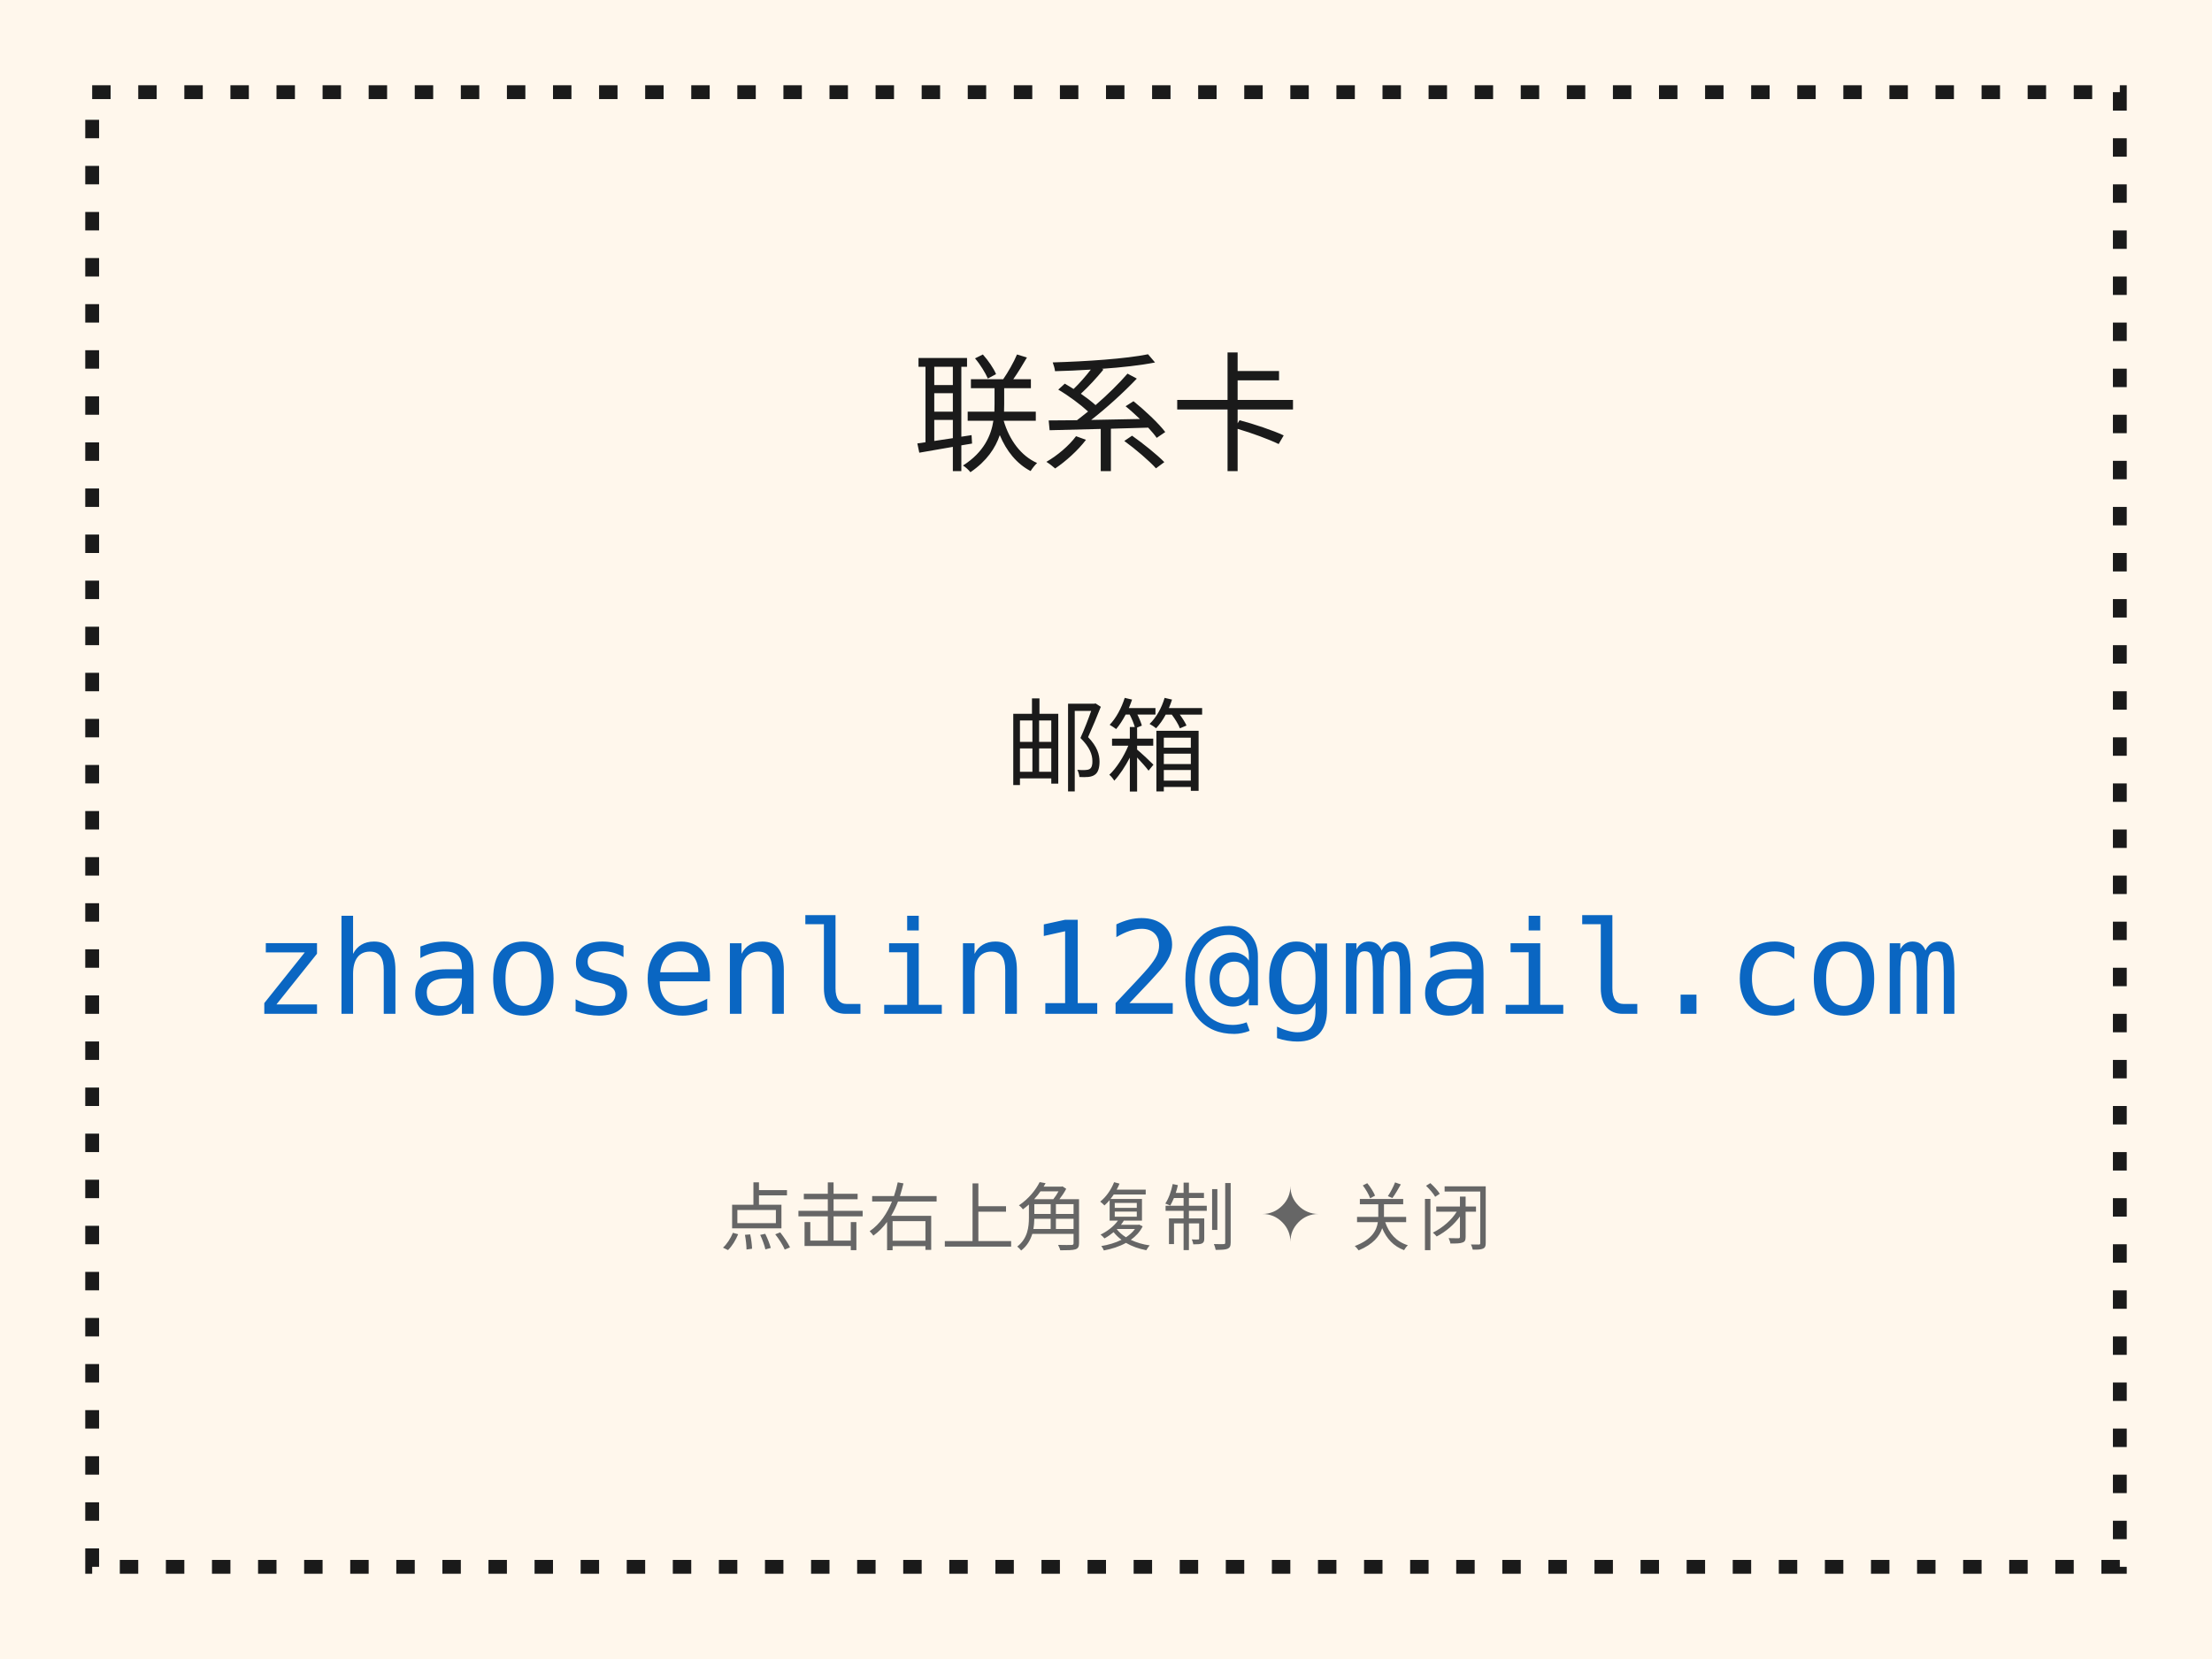
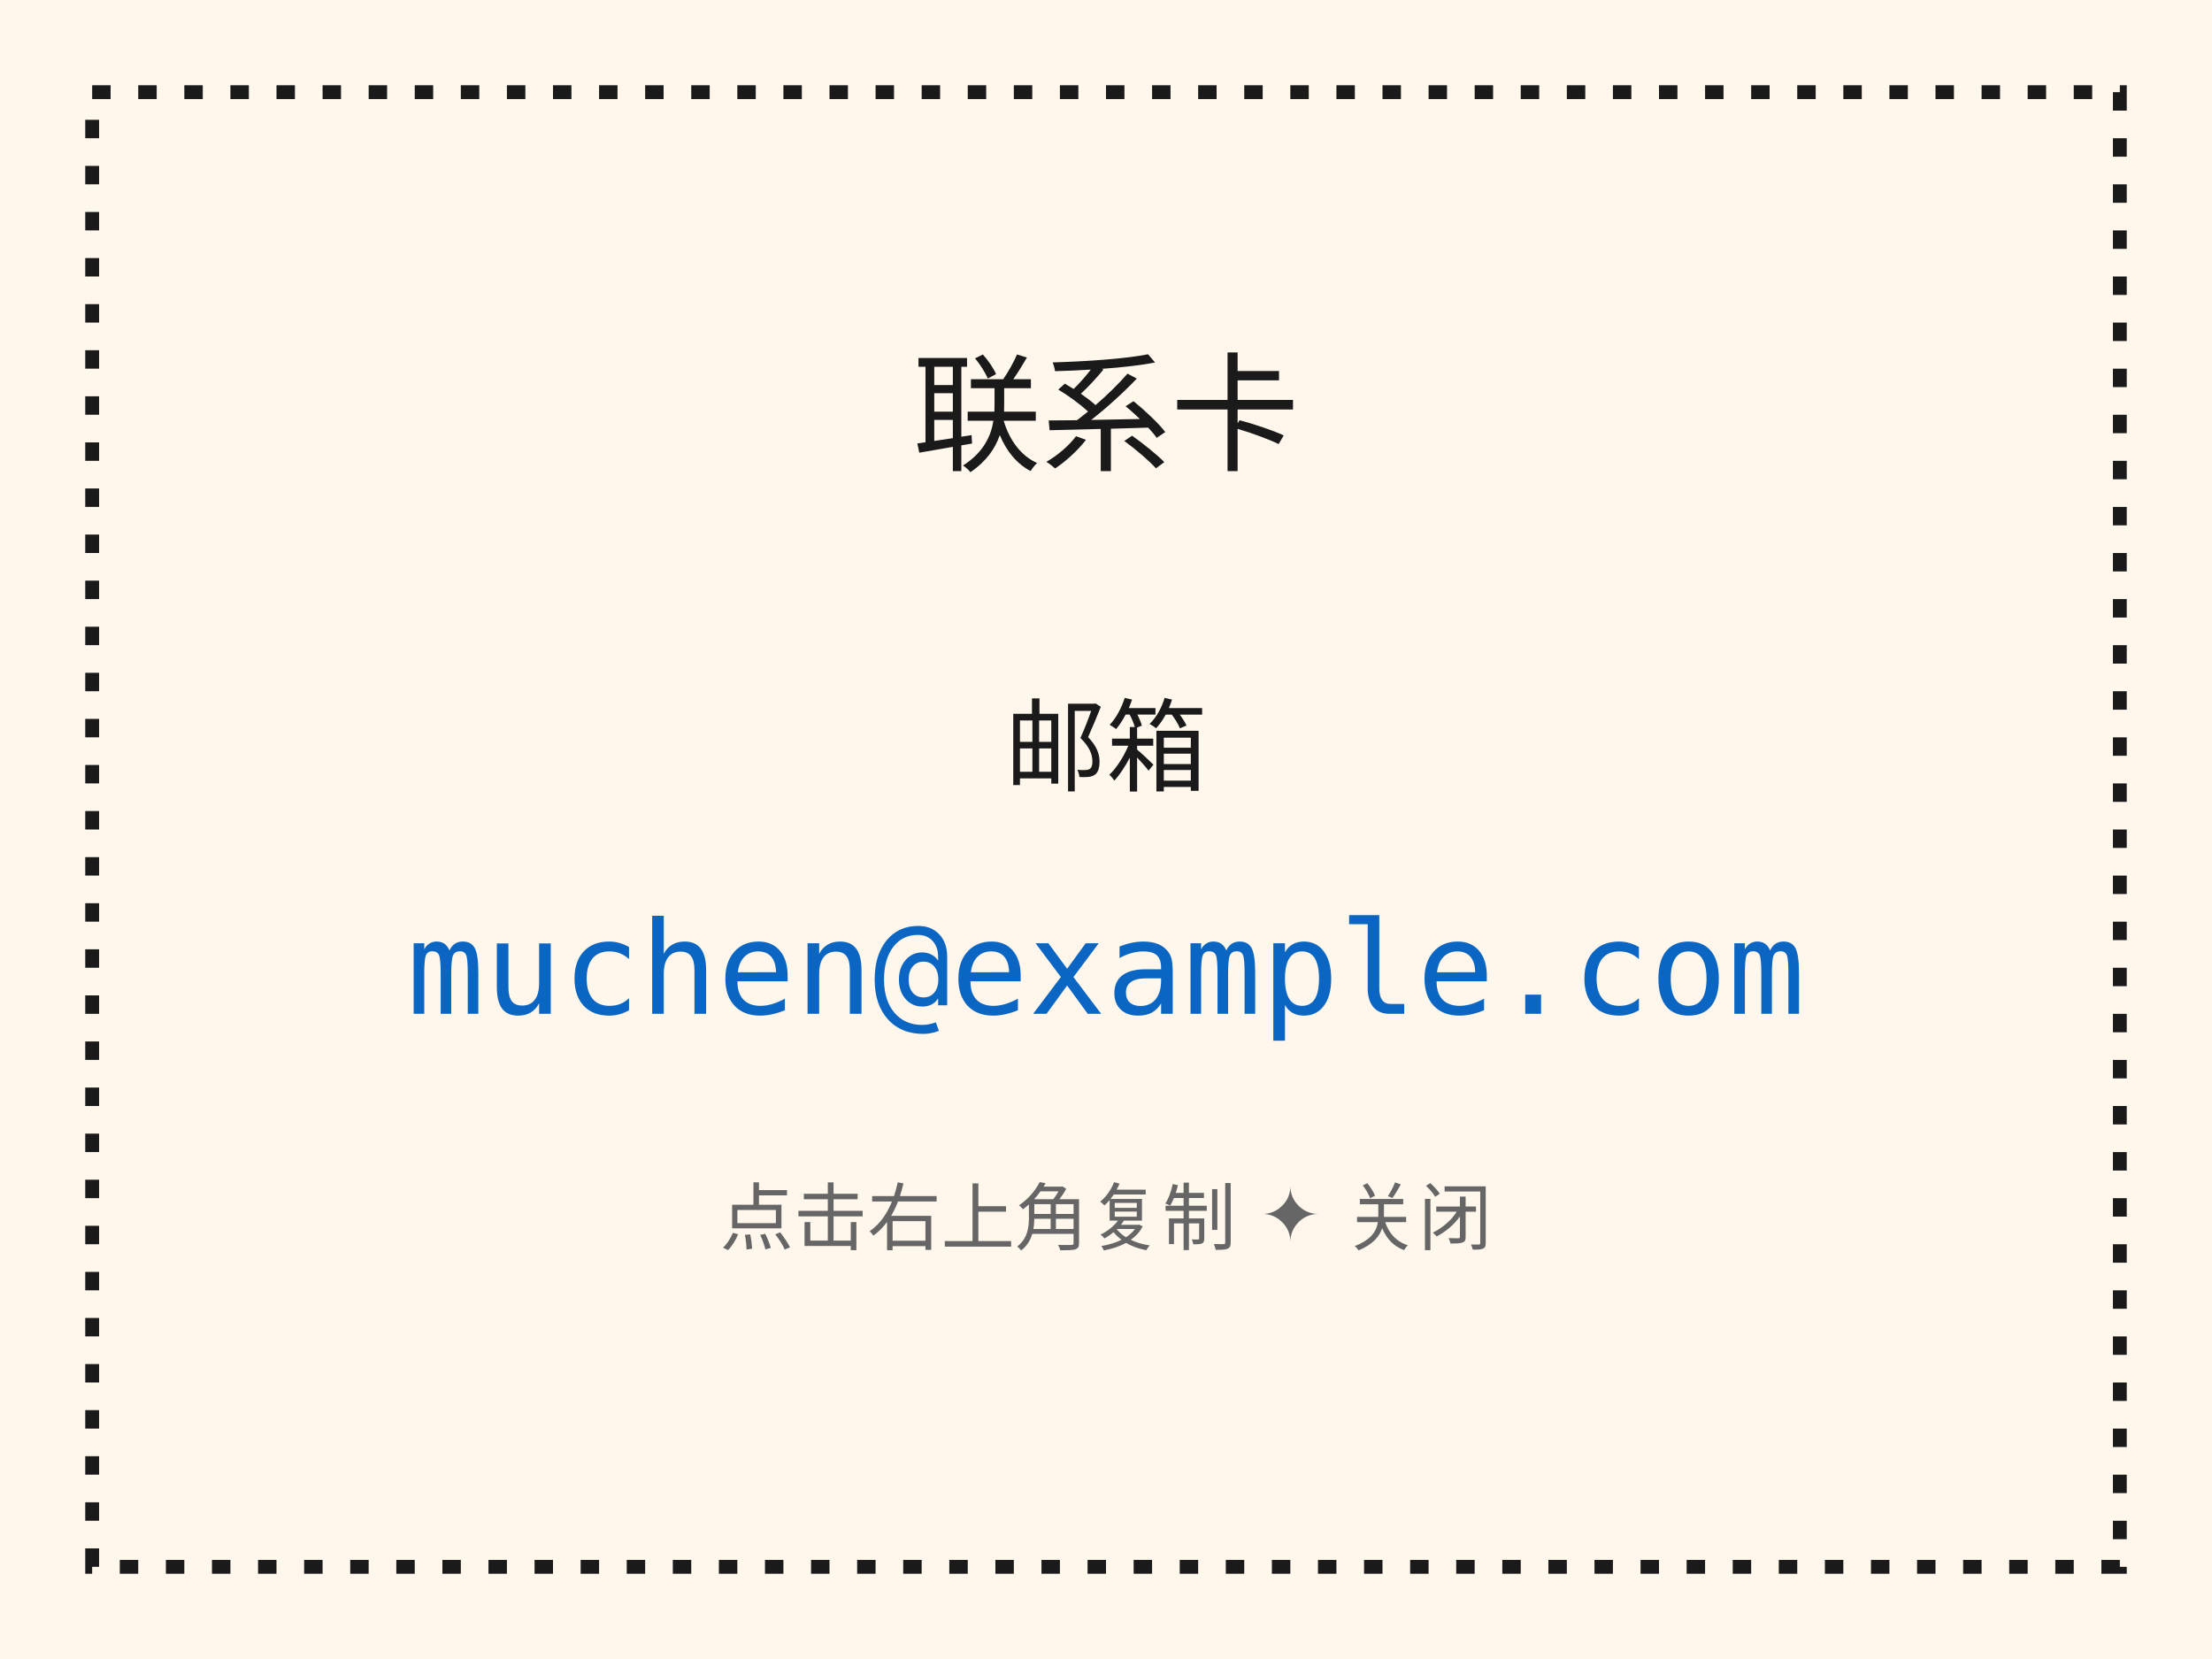
<svg xmlns="http://www.w3.org/2000/svg" viewBox="0 0 480 360">
  <rect width="480" height="360" fill="#fff7ec" />
  <rect x="20" y="20" width="440" height="320" fill="none" stroke="#1a1a1a" stroke-width="3" stroke-dasharray="4 6" />
  <text x="240" y="100" text-anchor="middle" font-family="sans-serif" font-size="28" fill="#1a1a1a">联系卡</text>
  <text x="240" y="170" text-anchor="middle" font-family="sans-serif" font-size="22" fill="#1a1a1a">邮箱</text>
-   <text x="240" y="220" text-anchor="middle" font-family="monospace" font-size="28" fill="#0a66c2">zhaosenlin12@gmail.com</text>
+   <text x="240" y="220" text-anchor="middle" font-family="monospace" font-size="28" fill="#0a66c2">muchen@example.com</text>
  <text x="240" y="270" text-anchor="middle" font-family="sans-serif" font-size="16" fill="#666">点击右上角复制 ✦ 关闭</text>
</svg>
